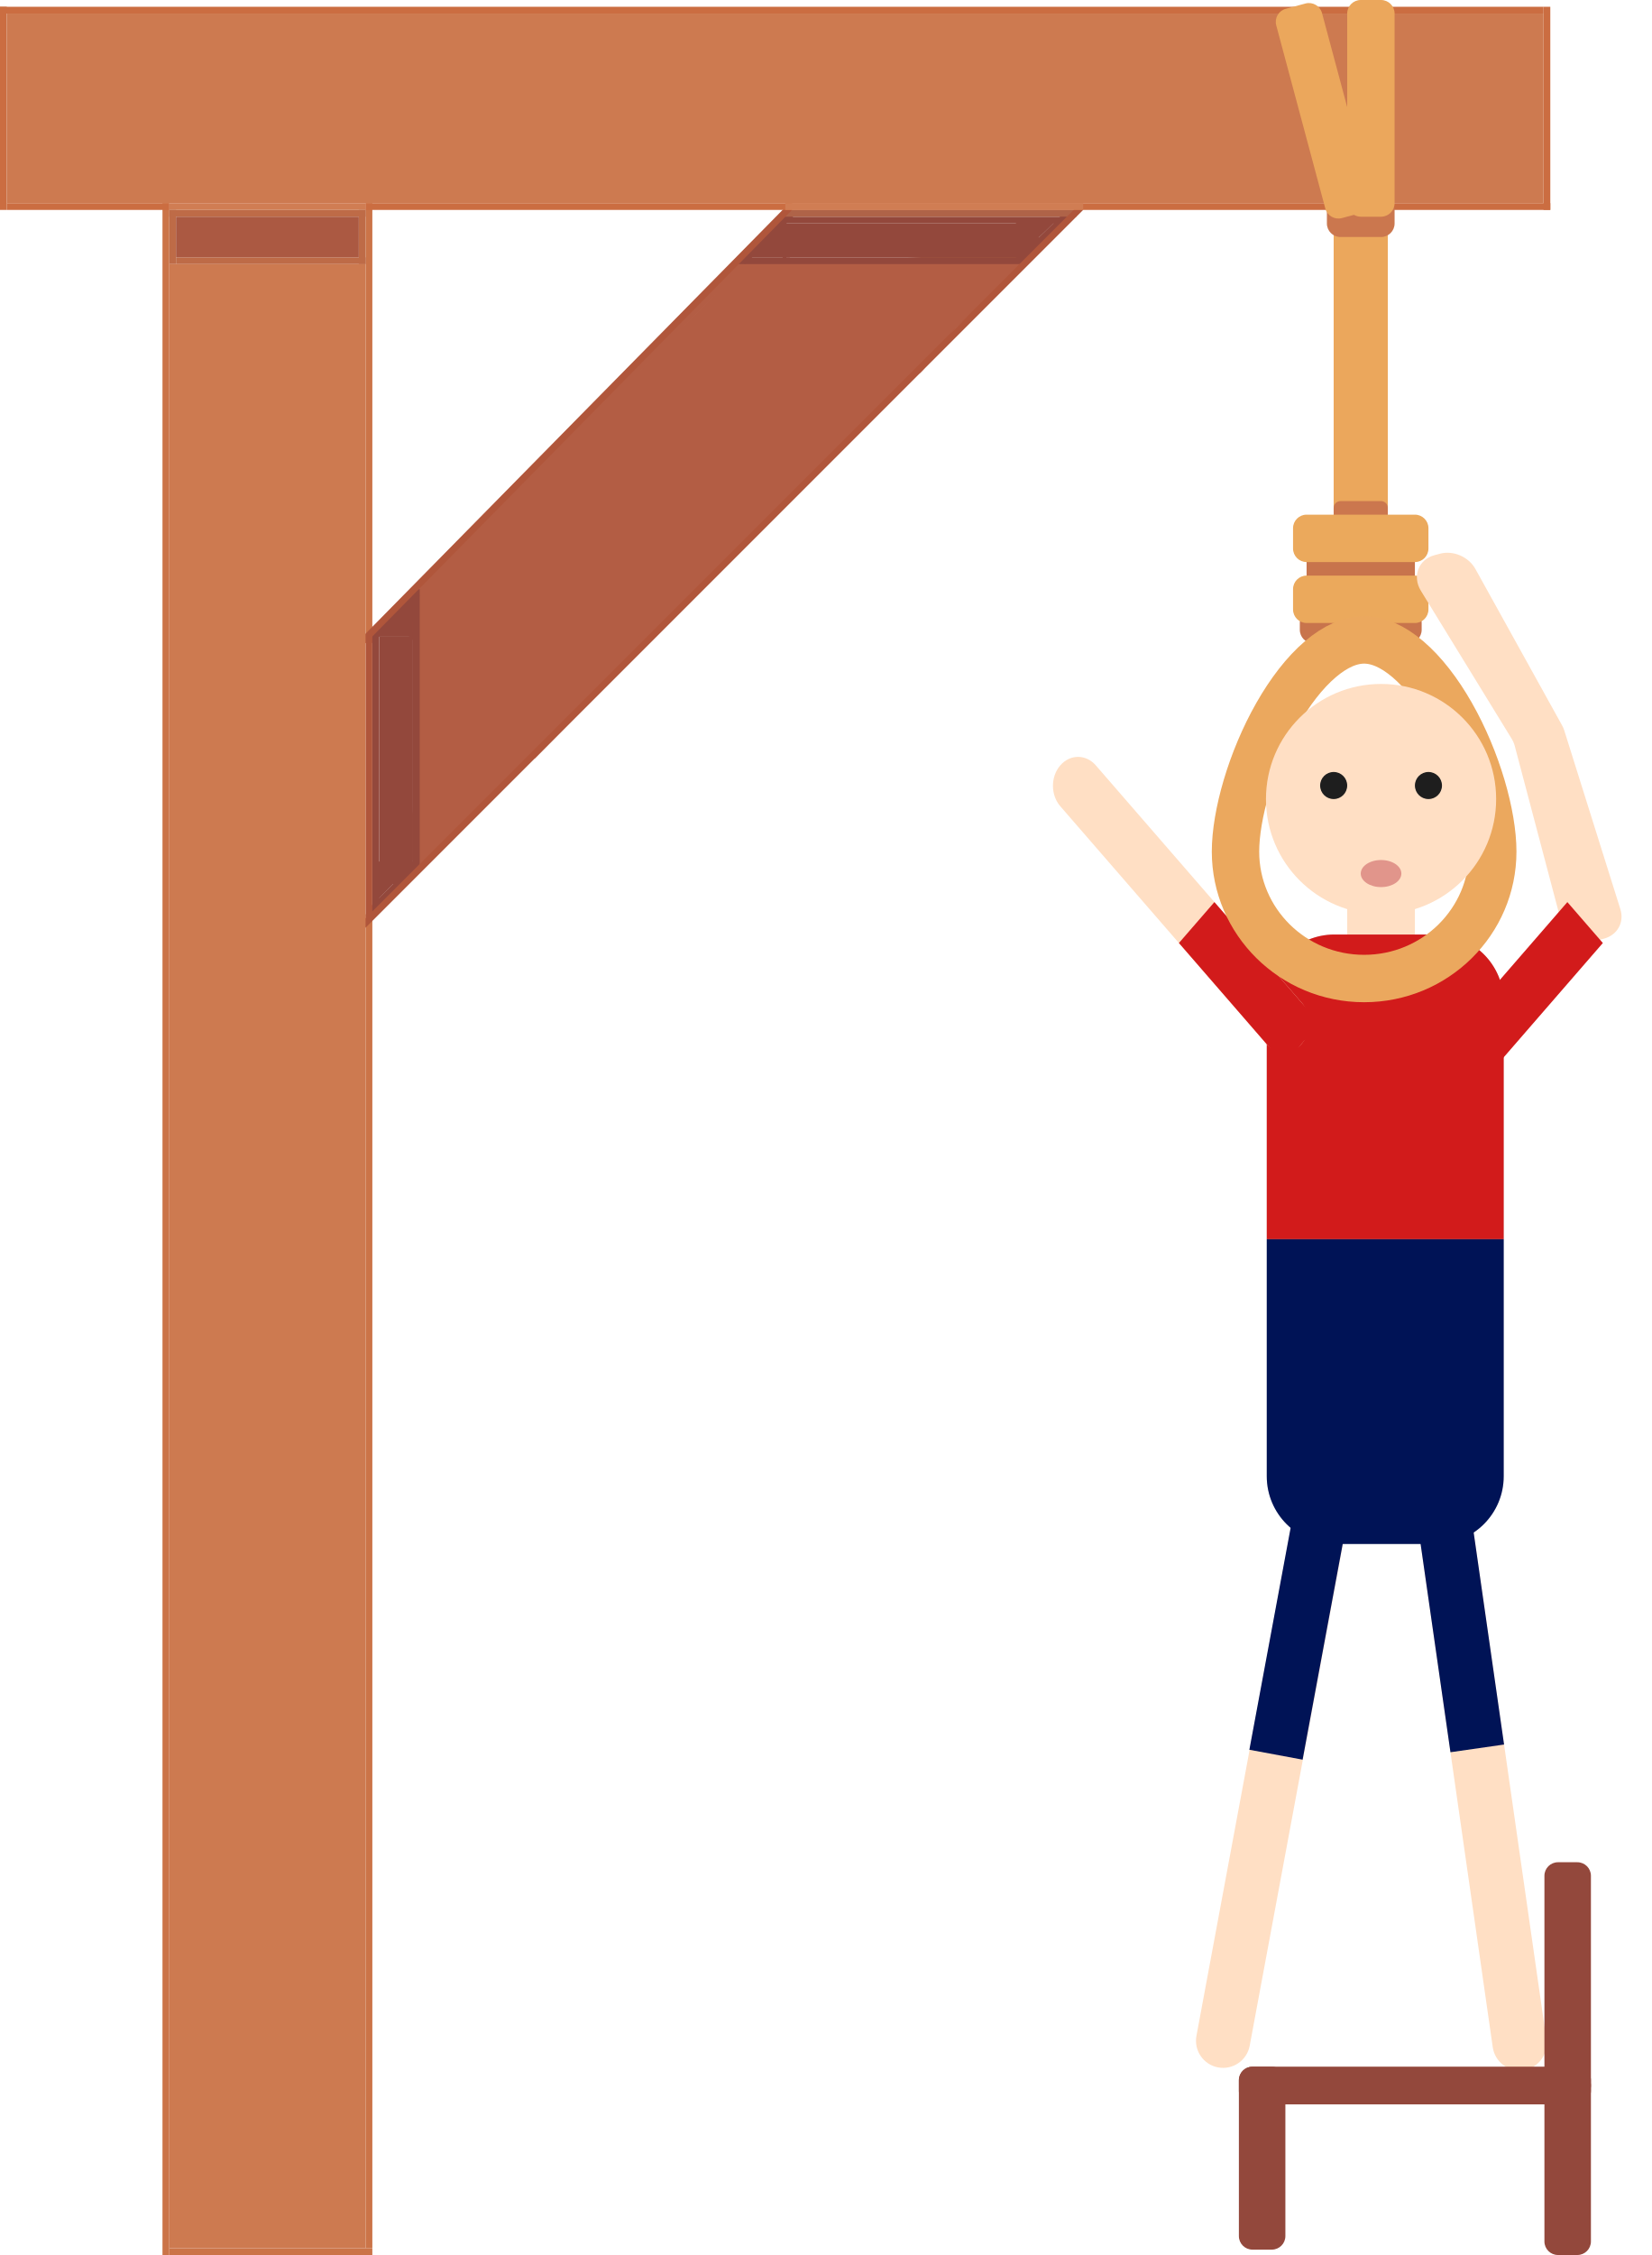
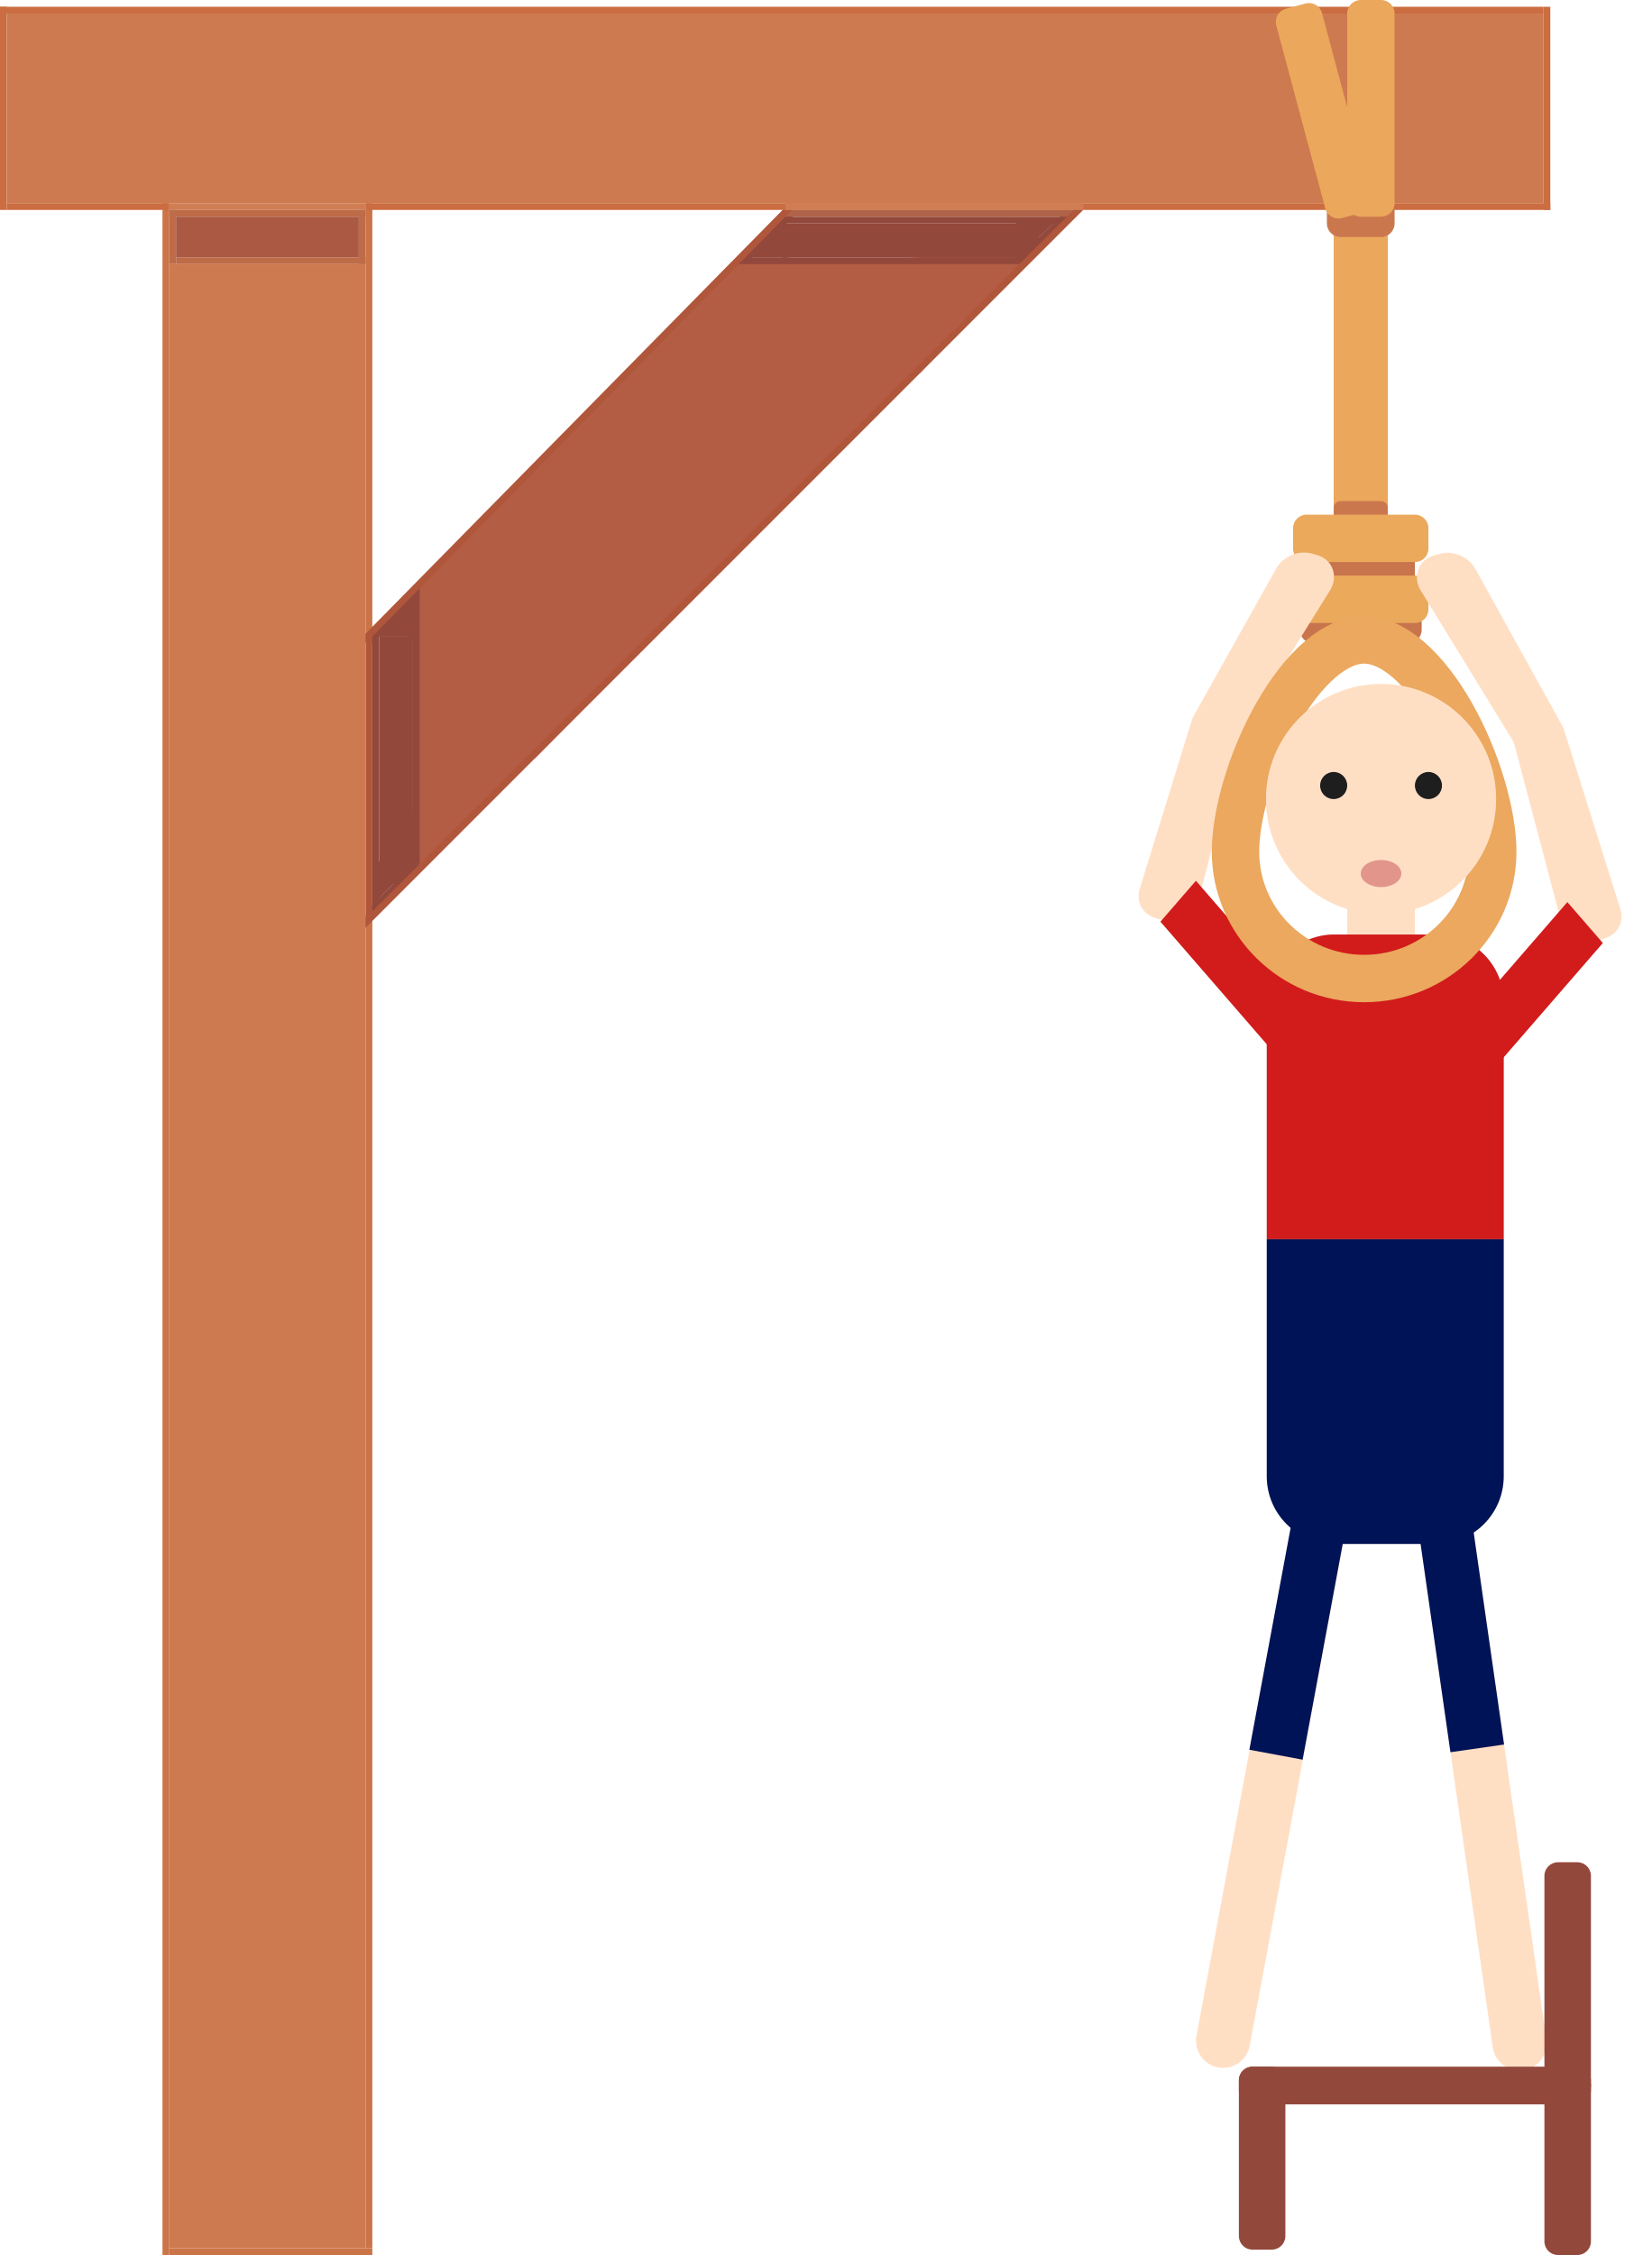
<svg xmlns="http://www.w3.org/2000/svg" width="244" height="333" viewBox="0 0 244 333" fill="none">
  <path d="M72.225 96.52C70.894 100.491 69.534 104.499 68.87 108.646C68.595 110.367 68.445 112.13 68.391 113.874C68.387 113.99 68.417 114.384 68.231 114.431C68.005 114.488 68.055 112.456 68.054 112.428C67.902 108.36 66.199 104.746 65.01 100.922C64.642 99.74 63.546 97.345 65.001 96.43C65.858 95.892 66.609 99.661 66.669 99.934C67.495 103.653 67.648 107.453 67.743 111.251C67.754 111.694 67.752 113.024 67.752 112.58C67.752 110.89 67.52 109.21 67.219 107.55C66.522 103.7 64.706 99.618 65.063 95.64C65.082 95.429 65.786 93.853 65.826 94.239C66.117 97.037 65.817 99.997 65.835 102.808C65.847 104.623 66.427 110.03 66.474 108.215C66.548 105.334 66.267 102.484 66.172 99.61C66.132 98.386 65.436 92.984 67.433 92.478" stroke="#B35D44" stroke-width="3" stroke-linecap="round" />
  <path d="M64.951 87.839C65.439 88.936 65.527 90.083 65.588 91.274C65.625 91.992 65.591 92.637 65.477 93.339C65.196 95.07 65.531 96.921 65.62 98.654C65.675 99.735 65.661 100.814 65.674 101.895C65.685 102.774 65.769 103.663 65.711 104.541C65.691 104.846 65.569 105.059 65.463 104.625C65.188 103.498 65.124 102.311 64.911 101.17C64.623 99.62 64.278 98.085 64.112 96.514C63.985 95.321 63.96 94.122 63.974 92.923C63.982 92.287 64.056 91.304 64.449 90.754C64.702 90.398 64.805 89.899 64.889 89.464C64.934 89.228 64.894 87.147 64.643 87.162C64.502 87.171 64.756 90.037 64.734 90.378C64.705 90.838 64.606 91.289 64.594 91.751C64.579 92.365 64.591 92.98 64.591 93.593C64.591 96 64.424 98.382 64.591 100.788C64.652 101.659 64.643 102.529 64.643 103.402C64.643 104.524 64.678 105.653 64.62 106.774C64.571 107.72 64.399 108.643 64.229 109.573C64.098 110.283 63.836 110.973 63.78 111.695C63.713 112.563 63.761 113.402 63.769 114.269C63.778 115.32 63.79 116.315 63.963 117.357C64.048 117.869 64.077 118.361 64.077 118.878C64.077 119.858 64.132 116.914 64.283 115.946C64.617 113.798 65.231 111.711 65.454 109.544C65.817 106.022 65.827 102.474 66.237 98.954C66.546 96.303 67.334 93.709 67.368 91.026C67.375 90.488 67.274 89.731 67.62 89.265C67.663 89.206 67.714 89.188 67.751 89.273C68.039 89.939 68.05 90.851 68.094 91.552C68.301 94.876 67.906 98.182 67.743 101.496C67.648 103.406 67.628 105.338 67.728 107.248C67.743 107.534 67.763 107.82 67.777 108.107C67.789 108.35 67.76 107.619 67.751 107.375C67.674 105.315 67.634 103.256 67.5 101.198C67.37 99.203 67.177 97.147 67.357 95.146C67.42 94.439 67.732 93.565 68.46 93.299C69.394 92.956 69.689 94.165 69.797 94.84C69.992 96.063 70.001 97.332 70.008 98.567C70.018 100.537 69.939 102.505 69.654 104.454C69.533 105.281 69.44 106.16 69.254 106.976C69.025 107.98 69.853 105.004 70.225 104.044C71.015 102.005 72.117 100.132 73.251 98.275C73.535 97.809 73.82 97.346 74.082 96.867C74.255 96.55 74.408 96.207 74.636 95.924C75.004 95.47 75.061 96.856 75.073 96.93C75.608 100.06 76.077 103.213 76.385 106.374C76.484 107.393 76.697 108.519 76.622 109.552C76.601 109.838 76.584 109.028 76.584 109.017C76.679 107.063 77.486 104.644 76.133 102.951C75.808 102.544 75.45 102.759 75.099 103.02C73.885 103.923 72.745 104.934 71.556 105.871C70.87 106.413 70.173 106.973 69.662 107.696C69.508 107.915 69.111 108.363 69.111 108.653C69.111 108.941 69.606 108.331 69.757 108.086C70.583 106.739 71.175 105.266 72.042 103.94C73.141 102.259 74.492 100.824 76.053 99.579C76.104 99.539 77.566 98.316 77.516 98.284C77.403 98.211 77.288 98.43 77.19 98.524C76.726 98.967 76.385 99.526 76.05 100.071C75.215 101.431 74.409 102.794 73.391 104.026C72.647 104.926 71.864 105.884 70.996 106.667C70.795 106.848 70.579 107.018 70.345 107.155C70.154 107.267 70.061 107.289 70.202 107.057C71.373 105.131 72.707 103.198 74.185 101.499C74.564 101.063 75.001 100.605 75.27 100.085C75.547 99.55 74.666 100.22 74.602 100.279C73.474 101.308 72.757 102.635 72.185 104.038C71.74 105.129 71.194 106.191 70.796 107.3C70.738 107.462 70.35 108.448 70.737 108.485C71.442 108.553 72.234 107.885 72.802 107.566C73.979 106.905 75.135 106.571 76.482 106.534C77.108 106.516 77.735 106.528 78.361 106.525C78.931 106.522 79.579 106.574 80.133 106.398C80.561 106.261 80.533 105.874 80.533 105.498C80.533 105.02 80.454 105.801 80.424 105.9C79.762 108.092 77.477 109.303 75.362 109.625C74.93 109.69 74.216 109.837 73.802 109.616C73.71 109.567 73.51 109.323 73.476 109.486C73.337 110.151 72.954 110.807 72.665 111.418C72.558 111.643 72.473 111.883 72.385 112.117C72.339 112.24 72.254 112.619 72.254 112.487C72.254 112.031 72.437 111.557 72.539 111.12C72.818 109.928 72.965 108.785 73.71 107.774C74.447 106.776 75.384 105.873 76.344 105.099C76.995 104.575 77.662 103.995 78.39 103.581C78.674 103.42 78.72 103.454 78.73 103.789C78.754 104.573 78.476 105.301 78.121 105.987C77.262 107.649 75.798 108.816 74.745 110.33C74.578 110.571 74.822 109.916 74.833 109.888C75.143 109.114 75.355 108.292 75.773 107.566C76.433 106.42 77.702 105.47 78.984 105.154C79.521 105.022 79.254 105.837 79.201 106.129C79.004 107.221 78.696 108.447 78.076 109.382C77.754 109.866 77.268 110.195 76.733 110.394C76.414 110.512 76.054 110.541 75.75 110.7C75.364 110.903 75.289 111.477 74.927 111.73C74.606 111.955 74.175 111.999 73.836 112.221C72.368 113.185 70.791 113.972 69.191 114.685C68.842 114.841 68.456 115.031 68.08 115.104C67.891 115.141 67.939 115.029 67.997 114.893C68.383 113.981 69.165 113.232 69.888 112.586C70.368 112.157 70.923 111.893 71.474 111.577C71.911 111.326 72.191 111.015 72.511 110.625C73.309 109.65 74.176 108.889 75.339 108.399" stroke="#B35D44" stroke-width="3" stroke-linecap="round" />
  <path d="M75.493 109.908C75.371 109.578 73.403 110.67 73.242 110.75C72.164 111.282 71.019 111.704 69.962 112.274C69.5 112.523 68.855 112.89 68.64 113.41C68.544 113.641 68.69 113.585 68.831 113.471C69.605 112.844 70.144 111.808 70.431 110.868C70.987 109.044 70.709 107.073 71.254 105.247C71.259 105.229 71.275 105.087 71.248 105.218C71.197 105.469 71.183 105.733 71.151 105.987C70.974 107.394 70.893 108.79 70.865 110.209C70.848 111.068 70.819 111.923 70.608 112.759C70.519 113.112 70.467 113.568 70.197 113.832C70.071 113.955 69.966 114.02 69.791 114.02C69.563 114.02 69.703 113.311 69.717 113.199C69.826 112.317 70.041 111.351 70.451 110.559C70.554 110.359 70.744 110.171 70.814 109.96" stroke="#B35D44" stroke-width="3" stroke-linecap="round" />
  <path d="M67.523 111.209C67.523 112.8 67.418 114.329 66.997 115.871C66.811 116.551 66.568 117.214 66.426 117.906C66.324 118.398 66.295 118.901 66.237 119.399C66.187 119.829 66.134 121.021 65.543 121.154C64.872 121.305 65.087 122.282 64.683 122.701C64.609 122.777 64.064 123.156 64.163 122.84C64.414 122.034 64.92 121.38 65.469 120.76C67.27 118.724 69.2 116.818 71.102 114.876C72.519 113.43 73.854 112.062 75.773 111.322C76.459 111.058 77.178 110.887 77.859 110.614C77.988 110.562 78.345 110.451 78.37 110.273C78.433 109.824 77.34 110.015 77.127 110.059C75.744 110.341 74.761 111.622 74.116 112.8C73.643 113.664 73.351 114.573 72.562 115.211C72.136 115.556 71.694 115.876 71.276 116.232C70.741 116.69 70.367 117.323 69.865 117.82C69.25 118.428 68.419 118.553 67.677 118.924C67.14 119.193 66.687 119.679 66.288 120.121C65.969 120.476 65.572 120.801 65.323 121.214C65.168 121.472 64.995 121.822 64.746 122.004C64.488 122.192 64.451 122.29 64.334 122.585C64.264 122.762 64.129 123.087 64.129 123.285C64.129 123.377 64.318 123.76 64.437 123.69C64.594 123.598 64.734 123.269 64.849 123.129C65.179 122.725 65.552 122.438 65.977 122.143C66.71 121.634 67.514 121.277 68.04 120.52C68.577 119.748 69.162 119.166 69.917 118.612C71.052 117.779 72.054 116.729 72.931 115.631C73.391 115.054 73.997 114.624 74.485 114.075C74.757 113.769 74.958 113.391 75.276 113.135C75.448 112.997 75.686 112.929 75.842 112.782C76.059 112.579 76.151 112.321 76.293 112.062C76.422 111.827 76.634 111.59 76.673 111.313C76.691 111.188 76.666 111.263 76.613 111.322C76.402 111.559 76.145 111.759 75.89 111.944C74.865 112.685 73.685 113.164 72.662 113.919C71.444 114.818 70.261 115.745 69.088 116.704C68.426 117.245 67.747 117.842 67.203 118.508C66.688 119.139 66.254 119.832 65.723 120.445C65.346 120.881 64.913 121.289 64.594 121.773C64.453 121.987 64.309 122.217 64.129 122.4C63.911 122.621 63.681 122.847 63.626 123.169C63.572 123.484 63.614 123.839 63.614 124.158C63.614 124.341 63.586 124.724 63.434 124.846C63.263 124.985 63.125 125.226 62.957 125.378C62.776 125.544 62.698 125.73 62.557 125.913C62.472 126.024 62.347 126.1 62.278 126.223C62.162 126.428 62.116 126.068 62.1 125.983C62.016 125.521 62.052 124.978 62.075 124.508C62.087 124.253 62.13 123.996 62.175 123.745C62.265 123.232 62.226 122.698 62.226 122.18C62.226 121.717 62.199 121.244 62.289 120.787C62.354 120.456 62.441 120.135 62.472 119.798C62.536 119.095 62.535 118.397 62.535 117.692C62.535 116.935 62.535 116.177 62.535 115.42C62.535 114.354 62.642 113.292 62.637 112.227C62.632 110.95 62.529 109.677 62.546 108.399C62.556 107.614 62.61 106.83 62.575 106.045C62.532 105.089 62.555 104.151 62.583 103.197C62.608 102.351 62.648 101.509 62.689 100.664C62.795 98.479 62.798 96.317 62.637 94.131C62.584 93.399 62.559 92.652 62.472 91.922C62.413 91.43 62.175 91.003 62.175 90.491C62.175 89.797 62.09 89.151 62.226 88.464" stroke="#B35D44" stroke-width="3" stroke-linecap="round" />
  <path d="M109.638 39.641C109.971 39.641 110.281 39.805 110.598 39.89C111.486 40.129 112.368 40.311 113.289 40.318C115.684 40.337 118.072 40.221 120.465 40.214C122.688 40.207 124.902 39.965 127.122 39.89C128.679 39.837 130.244 39.703 131.801 39.693C133.988 39.68 136.16 39.381 138.344 39.381C140.268 39.381 142.23 39.345 144.143 39.109C145.35 38.961 146.583 38.821 147.794 38.757C147.862 38.753 147.995 38.653 148 38.768C148.006 38.929 147.916 39.051 147.834 39.184C147.483 39.755 146.828 40.24 146.343 40.682C145.913 41.074 145.397 41.289 144.937 41.631C144.547 41.921 144.185 42.257 143.8 42.556C142.915 43.245 141.985 43.864 141.106 44.563C140.363 45.154 139.834 45.831 139.306 46.619C138.53 47.777 137.663 48.972 136.664 49.941C135.552 51.019 134.131 51.604 133.164 52.839C132.648 53.497 132.386 54.367 131.984 55.097C131.628 55.743 131.218 56.345 130.567 56.711C130.136 56.953 129.65 57.162 129.182 57.315C129.093 57.344 128.338 57.65 128.702 57.65C129.75 57.65 130.652 56.427 131.276 55.736C132.973 53.855 134.839 52.304 136.927 50.896C137.239 50.685 137.578 50.495 137.872 50.257C138.074 50.093 138.265 49.926 138.438 49.73C138.748 49.38 138.891 48.92 139.161 48.539C139.739 47.719 140.526 46.998 141.266 46.327C141.595 46.028 141.89 45.684 142.269 45.448C142.633 45.22 143.006 45.009 143.343 44.739C144.075 44.153 144.488 43.396 144.709 42.504" stroke="#B35D44" stroke-width="3" stroke-linecap="round" />
  <path d="M144.143 39.641C143.406 40.387 142.529 40.988 141.755 41.694C140.424 42.907 139.201 44.191 138.112 45.633C136.915 47.217 135.878 48.954 134.475 50.369C133.528 51.325 132.379 52.156 131.07 52.503C130.845 52.563 129.75 52.852 129.55 52.549C129.447 52.394 129.968 51.865 130.042 51.786C130.623 51.159 131.233 50.559 131.83 49.947C132.614 49.143 133.356 48.282 134.027 47.379C134.394 46.885 134.71 46.283 135.172 45.87C135.186 45.858 135.342 45.7 135.327 45.829C135.279 46.237 135.013 46.679 134.841 47.038C134.026 48.739 133.216 50.452 132.327 52.116C131.572 53.529 130.703 54.834 129.519 55.915C128.703 56.66 127.789 57.29 126.899 57.939C126.496 58.233 126.115 58.546 125.725 58.853C125.642 58.918 125.841 58.676 125.902 58.59C126.141 58.253 126.36 57.902 126.593 57.561C128.609 54.613 130.388 51.471 132.873 48.883C135.458 46.19 138.546 44.075 141.552 41.905C141.587 41.88 142.447 41.291 142.36 41.174C142.227 40.993 141.286 41.721 141.212 41.775C140.105 42.584 139.171 43.581 138.235 44.58C137.172 45.715 136.146 46.889 135.127 48.065C133.755 49.646 132.355 51.369 130.581 52.509C130.473 52.579 129.892 53.018 129.984 52.642C130.266 51.5 130.739 50.372 131.161 49.279C131.732 47.801 132.429 46.44 133.247 45.089C133.878 44.047 134.507 43.016 135.39 42.168C135.861 41.716 136.37 41.323 136.938 41.006C137.072 40.931 137.088 40.913 136.989 41.064C136.711 41.489 136.465 41.932 136.218 42.377C134.324 45.785 132.552 49.479 129.63 52.121C127.68 53.886 125.393 55.149 123.351 56.783C123.173 56.925 122.983 57.062 122.822 57.225C122.812 57.235 122.65 57.477 122.634 57.477C122.541 57.477 122.748 57.329 122.808 57.257C123.149 56.849 123.507 56.454 123.831 56.031C125.014 54.485 125.901 52.73 127.165 51.242C128.717 49.415 130.7 47.955 132.578 46.494C133.995 45.393 135.379 44.284 136.529 42.891C136.961 42.369 137.379 41.829 137.641 41.197C137.831 40.736 137.345 41.827 137.324 41.865C136.325 43.614 135.052 45.232 133.704 46.714C131.857 48.745 129.733 50.955 127.116 51.942C126.989 51.99 127.09 51.769 127.096 51.751C127.294 51.21 127.626 50.708 127.95 50.239C129.126 48.542 130.73 47.164 132.378 45.954C135.032 44.005 137.974 42.473 140.546 40.41C140.586 40.378 141.188 39.797 140.932 40.092C140.323 40.793 139.665 41.458 138.975 42.076C137.541 43.359 136.027 44.585 134.43 45.656C132.475 46.966 130.347 47.957 128.213 48.923C125.834 50.001 123.45 51.066 121.065 52.133C119.992 52.613 118.729 53.036 117.777 53.752C117.513 53.951 118.476 53.745 118.523 53.729C119.994 53.231 121.291 52.062 122.457 51.069C124.902 48.985 127.156 46.608 129.882 44.884C130.018 44.797 130.165 44.684 130.316 44.62C130.446 44.566 130.344 44.911 130.304 45.048C129.687 47.199 128.598 49.244 127.585 51.219C126.211 53.897 124.554 56.93 121.465 57.795C121.191 57.872 120.694 58.053 120.765 57.584C120.823 57.207 120.972 56.829 121.088 56.471C121.394 55.526 121.717 54.589 122.094 53.671C122.661 52.292 123.384 51.033 124.288 49.854C124.783 49.209 125.305 48.508 126.008 48.079C127.549 47.138 126.513 50.553 126.299 50.994C125.74 52.144 124.793 53.3 123.625 53.853C122.633 54.324 121.462 54.079 120.563 53.504C120.023 53.159 119.028 52.423 119.097 51.659C119.142 51.16 120.076 51.024 120.431 50.947C123.31 50.323 125.771 48.696 128.019 46.818C129.132 45.888 130.189 44.974 131.45 44.25C132.227 43.804 133.072 43.464 133.83 42.984C133.897 42.941 134.143 42.816 133.998 42.735C133.609 42.519 133.118 42.406 132.678 42.406C131.554 42.406 130.431 42.661 129.322 42.816C127.64 43.051 125.956 43.261 124.276 43.513C123.495 43.63 122.708 43.753 121.917 43.753C121.885 43.753 121.698 43.776 121.814 43.71C122.147 43.519 122.522 43.387 122.891 43.29C124.498 42.868 126.227 42.855 127.876 42.828C129.981 42.794 132.088 42.859 134.193 42.805C134.936 42.785 135.677 42.739 136.412 42.62C136.736 42.567 137.169 42.517 137.452 42.319C137.672 42.165 136.926 42.07 136.901 42.067C135.95 41.968 134.971 42.06 134.024 42.151C132.052 42.34 130.101 42.419 128.119 42.391C124.769 42.343 121.449 42.005 118.117 41.683C115.645 41.443 113.163 41.117 110.678 41.055C110.193 41.043 109.706 41.042 109.221 41.047C109.127 41.047 108.737 41.004 108.672 41.139C108.628 41.232 110.006 41.475 110.072 41.486C111.603 41.731 113.165 41.789 114.706 41.931C116.931 42.137 119.144 42.388 121.38 42.44C122.222 42.46 123.179 42.354 124.011 42.53C124.352 42.602 123.32 42.62 122.974 42.66C119.249 43.096 115.434 42.764 111.741 43.481C111.447 43.538 111.157 43.612 110.869 43.695C110.766 43.725 110.458 43.783 110.564 43.802C110.695 43.826 110.87 43.804 110.998 43.805C111.745 43.809 112.491 43.83 113.238 43.869C115.229 43.971 117.221 44.106 119.211 44.224C120.924 44.326 122.661 44.473 124.328 44.91C124.464 44.945 125.612 45.158 125.182 45.479C124.44 46.035 123.266 46.056 122.391 46.095C120.529 46.18 118.664 46.155 116.806 46.02C116.085 45.968 115.356 45.91 114.632 45.939C113.974 45.966 115.948 45.991 116.606 45.991C118.729 45.991 120.851 46.048 122.974 46.084C124.688 46.112 126.396 46.159 128.096 46.405C128.338 46.44 128.689 46.454 128.919 46.564C129.041 46.622 128.698 46.731 128.57 46.775C127.267 47.224 125.742 47.15 124.391 47.113C122.196 47.053 120.023 46.692 117.831 46.63C117.308 46.615 116.436 46.506 116.037 46.968C115.841 47.196 115.828 47.511 116.063 47.712C116.731 48.283 117.916 48.218 118.723 48.183C120.461 48.108 122.215 47.74 123.894 47.289C124.801 47.046 126.014 46.832 126.693 46.107C126.968 45.813 127.115 45.333 126.888 44.97C126.342 44.1 124.891 43.789 123.962 43.724C123.189 43.67 122.455 43.833 121.871 44.366C121.804 44.427 121.447 44.663 121.665 44.702C122.326 44.819 122.913 45.039 123.537 45.294C124.614 45.734 125.68 46.267 126.802 46.581C127.393 46.746 128.002 46.814 128.61 46.873C129.297 46.939 127.241 46.702 126.556 46.616" stroke="#B35D44" stroke-width="3" stroke-linecap="round" />
  <path d="M132.375 56.246C132.391 56.17 132.497 56.074 132.542 56.009C132.688 55.799 132.861 55.614 133.009 55.406C133.301 54.994 133.427 54.529 133.669 54.098C133.882 53.72 134.106 53.336 134.413 53.025C134.708 52.726 134.961 52.389 135.239 52.073C135.657 51.598 136.086 51.132 136.505 50.657C137.315 49.739 138.096 48.766 138.995 47.934C139.563 47.409 140.182 46.939 140.74 46.403C140.958 46.194 141.146 45.956 141.363 45.746C141.572 45.543 141.803 45.368 142.024 45.178C142.402 44.853 142.75 44.492 143.146 44.187C143.481 43.929 143.835 43.698 144.153 43.416C144.378 43.216 144.586 42.998 144.853 42.85C145.104 42.712 145.348 42.582 145.584 42.419C145.79 42.278 146.036 42.21 146.25 42.081C146.472 41.946 146.685 41.807 146.912 41.68C147.22 41.509 147.446 41.235 147.655 40.966C147.933 40.608 148.232 40.294 148.558 39.981C148.639 39.903 148.742 39.838 148.827 39.768C148.97 39.652 149.12 39.526 149.238 39.381C149.277 39.333 149.33 39.26 149.356 39.204C149.381 39.151 149.219 39.276 149.203 39.287C148.999 39.425 148.834 39.675 148.619 39.782" stroke="#B35D44" stroke-width="3" stroke-linecap="round" />
  <path d="M134.991 53.878C135.194 53.695 135.329 53.469 135.52 53.278C135.616 53.183 135.725 53.001 135.844 52.942" stroke="#B35D44" stroke-width="3" stroke-linecap="round" />
  <rect x="61.825" y="87.876" width="68.627" height="27.804" transform="rotate(-45.4139 61.8253 87.8757)" fill="#B35D44" />
  <line x1="61.643" y1="87.65" x2="116.643" y2="31.65" stroke="#B35D44" />
  <line x1="78.643" y1="111.65" x2="133.643" y2="55.65" stroke="#B35D44" />
  <line x1="78.643" y1="110.65" x2="133.643" y2="54.65" stroke="#B35D44" />
  <line x1="55.5" y1="94" x2="55.5" y2="134" stroke="#93483C" />
  <line x1="61.5" y1="87" x2="61.5" y2="128" stroke="#93483C" />
  <line x1="54.646" y1="134.646" x2="61.646" y2="127.646" stroke="#93483C" />
  <line x1="54.646" y1="94.646" x2="61.646" y2="87.646" stroke="#93483C" />
  <rect x="56" y="94" width="5" height="34" fill="#93483C" />
  <path d="M58.5 91L61.531 94H55.469L58.5 91Z" fill="#93483C" />
  <path d="M58.5 91L61.531 94H55.469L58.5 91Z" fill="#93483C" />
  <path d="M58.571 129.999L55.143 133.463L55.143 126.536L58.571 129.999Z" fill="#93483C" />
  <path d="M58.571 129.999L55.143 133.463L55.143 126.536L58.571 129.999Z" fill="#93483C" />
  <path d="M58.5 131L55.469 127.25L61.531 127.25L58.5 131Z" fill="#93483C" />
  <path d="M58.5 131L55.469 127.25L61.531 127.25L58.5 131Z" fill="#93483C" />
  <path d="M58 91.5L61 88.469L61 94.531L58 91.5Z" fill="#93483C" />
  <path d="M58 91.5L61 88.469L61 94.531L58 91.5Z" fill="#93483C" />
  <line y1="-0.5" x2="40.833" y2="-0.5" transform="matrix(1 4.28193e-08 4.4622e-08 -1 116.146 32)" stroke="#93483C" />
  <line y1="-0.5" x2="41.854" y2="-0.5" transform="matrix(1 4.28193e-08 4.4622e-08 -1 109 38)" stroke="#93483C" />
  <line y1="-0.5" x2="10.003" y2="-0.5" transform="matrix(-0.714359 0.69978 0.714359 0.69978 158 32)" stroke="#93483C" />
  <line y1="-0.5" x2="10.003" y2="-0.5" transform="matrix(-0.714359 0.69978 0.714359 0.69978 117.167 32)" stroke="#93483C" />
  <rect width="5" height="34.708" transform="matrix(-4.4622e-08 1 1 4.28193e-08 116.146 33)" fill="#93483C" />
  <path d="M113.083 35.5L116.146 38.531L116.146 32.469L113.083 35.5Z" fill="#93483C" />
  <path d="M113.083 35.5L116.146 38.531L116.146 32.469L113.083 35.5Z" fill="#93483C" />
  <path d="M152.895 35.571L156.43 32.143H149.359L152.895 35.571Z" fill="#93483C" />
  <path d="M152.895 35.571L156.43 32.143H149.359L152.895 35.571Z" fill="#93483C" />
  <path d="M153.917 35.5L150.089 32.469L150.089 38.531L153.917 35.5Z" fill="#93483C" />
  <path d="M153.917 35.5L150.089 32.469L150.089 38.531L153.917 35.5Z" fill="#93483C" />
  <path d="M113.594 35L110.499 38L116.688 38L113.594 35Z" fill="#93483C" />
  <path d="M113.594 35L110.499 38L116.688 38L113.594 35Z" fill="#93483C" />
  <line x1="116" y1="31.5" x2="159" y2="31.5" stroke="#AF6348" />
  <line x1="54.5" y1="30" x2="54.5" y2="94" stroke="#CB7448" />
  <line x1="25" y1="332.5" x2="55" y2="332.5" stroke="#CB7448" />
  <line x1="24.5" y1="333" x2="24.5" y2="30" stroke="#CB7448" />
  <line x1="54.5" y1="332" x2="54.5" y2="135" stroke="#CB7448" />
  <line x1="53.644" y1="94.649" x2="116.644" y2="30.649" stroke="#B0563B" />
  <line x1="53.646" y1="136.646" x2="159.646" y2="30.646" stroke="#B0563B" />
  <line x1="54.5" y1="94" x2="54.5" y2="136" stroke="#B0563B" />
  <line x1="25" y1="30.5" x2="1" y2="30.5" stroke="#CB6D41" />
  <line x1="0.5" y1="31" x2="0.5" y2="1" stroke="#CB6D41" />
  <line y1="1.5" x2="228" y2="1.5" stroke="#CB6D41" />
  <line x1="228.5" y1="1" x2="228.5" y2="31" stroke="#CB6D41" />
  <line x1="117" y1="30.5" x2="54" y2="30.5" stroke="#CB6D41" />
  <line x1="116" y1="30.5" x2="229" y2="30.5" stroke="#CB6D41" />
  <rect x="1" y="2" width="227" height="28" fill="#CD7A50" />
  <line x1="25" y1="30.5" x2="54" y2="30.5" stroke="#D07D53" />
  <line x1="116" y1="30.5" x2="160" y2="30.5" stroke="#D07D53" />
  <line x1="25" y1="31.5" x2="54" y2="31.5" stroke="#BE6B47" />
  <line x1="25.5" y1="31" x2="25.5" y2="39" stroke="#BE6B47" />
  <line x1="26" y1="38.5" x2="54" y2="38.5" stroke="#BE6B47" />
  <line x1="53.5" y1="39" x2="53.5" y2="31" stroke="#BE6B47" />
  <rect x="26" y="32" width="27" height="6" fill="#AB5942" />
  <rect x="25" y="39" width="29" height="293" fill="#CD7A50" />
  <rect x="197" y="30" width="8" height="50" rx="2" fill="#EBA75C" />
  <rect x="196" y="29" width="10" height="6" rx="2" fill="#CB774E" />
  <rect x="197" y="74" width="8" height="6" rx="1" fill="#CB774E" />
  <rect x="199" width="7" height="32" rx="2" fill="#EBA75C" />
  <rect x="188" y="1.812" width="7" height="32" rx="2" transform="rotate(-15 188 1.81177)" fill="#EBA75C" />
  <rect x="193" y="81" width="16" height="7" rx="2" fill="#C8744C" />
  <rect x="191" y="76" width="20" height="7" rx="2" fill="#EBA95C" />
  <rect x="192" y="90" width="18" height="5" rx="2" fill="#C8744C" />
  <rect x="191" y="85" width="20" height="7" rx="2" fill="#EBA95C" />
  <rect x="199" y="126" width="10" height="12" fill="#FFDFC4" />
  <rect x="191.54" y="221" width="8" height="85" rx="4" transform="rotate(10.534 191.54 221)" fill="#FFDFC4" />
-   <rect x="209" y="222.136" width="8" height="85" rx="4" transform="rotate(-8.16116 209 222.136)" fill="#FFDFC4" />
+   <rect x="209" y="222.135" width="8" height="85" rx="4" transform="rotate(-8.16116 209 222.135)" fill="#FFDFC4" />
  <rect x="187.118" y="138" width="35" height="90" rx="10" fill="#D9D9D9" />
  <path d="M187.118 148C187.118 142.477 191.595 138 197.118 138H212.118C217.641 138 222.118 142.477 222.118 148V183H187.118V148Z" fill="#D21B1B" />
  <path d="M222.118 218C222.118 223.523 217.641 228 212.118 228L197.118 228C191.595 228 187.118 223.523 187.118 218L187.118 183L222.118 183L222.118 218Z" fill="#001356" />
-   <rect x="209" y="222.136" width="8" height="36.993" transform="rotate(-8.16116 209 222.136)" fill="#001356" />
-   <path d="M239.352 134.268C239.96 136.203 238.909 138.083 236.922 138.615L236.108 138.834C233.755 139.464 231.1 137.962 230.49 135.654L223.748 110.153C223.649 109.78 223.492 109.416 223.281 109.073L209.884 87.243C208.576 85.112 209.529 82.619 211.896 81.985L212.696 81.77C214.672 81.241 216.936 82.217 217.943 84.032L230.739 107.116C230.873 107.358 230.981 107.609 231.062 107.865L239.352 134.268Z" fill="#FFDFC4" />
+   <rect x="209" y="222.135" width="8" height="36.993" transform="rotate(-8.16116 209 222.135)" fill="#001356" />
+   <path d="M239.352 134.268C239.96 136.203 238.909 138.083 236.922 138.615L236.108 138.833C233.755 139.464 231.1 137.962 230.49 135.654L223.748 110.153C223.649 109.78 223.492 109.416 223.281 109.073L209.884 87.243C208.576 85.112 209.529 82.619 211.896 81.984L212.696 81.77C214.672 81.241 216.936 82.217 217.943 84.032L230.739 107.116C230.873 107.357 230.981 107.608 231.062 107.865L239.352 134.268Z" fill="#FFDFC4" />
+   <path d="M168.348 131.272C167.752 133.202 168.804 135.072 170.784 135.602L171.509 135.797C173.873 136.43 176.537 134.912 177.134 132.592L183.28 108.695C183.38 108.305 183.545 107.924 183.767 107.566L196.445 87.211C197.774 85.076 196.825 82.565 194.447 81.928L193.737 81.738C191.768 81.21 189.512 82.177 188.5 83.983L176.362 105.639C176.221 105.891 176.108 106.154 176.025 106.422L168.348 131.272Z" fill="#FFDFC4" />
  <rect width="8" height="23.681" transform="matrix(-0.655362 -0.755315 0.655362 -0.755315 221.243 157.142)" fill="#D21B1B" />
-   <rect width="8" height="54.414" rx="4" transform="matrix(0.655362 -0.755315 -0.655362 -0.755315 189.661 157.142)" fill="#FFDFC4" />
-   <rect width="8" height="23.681" transform="matrix(0.655362 -0.755315 -0.655362 -0.755315 189.661 157.142)" fill="#D21B1B" />
+   <rect width="8" height="27.849" transform="matrix(0.655362 -0.755315 -0.655362 -0.755315 189.661 157.142)" fill="#D21B1B" />
  <rect x="191.311" y="222.021" width="8" height="36.993" transform="rotate(10.534 191.311 222.021)" fill="#001356" />
-   <path d="M220.5 125.763C220.5 136.072 212.032 144.5 201.5 144.5C190.968 144.5 182.5 136.072 182.5 125.763C182.5 120.366 184.785 112.268 188.632 105.507C190.538 102.158 192.724 99.324 195.015 97.366C197.309 95.407 199.492 94.5 201.5 94.5C203.509 94.5 205.691 95.407 207.985 97.366C210.277 99.324 212.463 102.158 214.368 105.507C218.215 112.268 220.5 120.366 220.5 125.763Z" stroke="#EBA85E" stroke-width="7" />
+   <path d="M220.5 125.763C220.5 136.072 212.032 144.5 201.5 144.5C190.968 144.5 182.5 136.072 182.5 125.763C182.5 120.366 184.785 112.268 188.632 105.507C190.538 102.158 192.724 99.324 195.015 97.366C197.309 95.406 199.492 94.5 201.5 94.5C203.509 94.5 205.691 95.406 207.985 97.366C210.277 99.324 212.463 102.158 214.368 105.507C218.215 112.268 220.5 120.366 220.5 125.763Z" stroke="#EBA85E" stroke-width="7" />
  <circle cx="204" cy="118" r="17" fill="#FFDFC4" />
  <circle cx="211" cy="116" r="2" fill="#1E1E1E" />
  <circle cx="197" cy="116" r="2" fill="#1E1E1E" />
  <ellipse cx="204" cy="129" rx="3" ry="2" fill="#E1958B" />
  <rect x="183" y="305.192" width="6.868" height="27.014" rx="2" fill="#93483C" />
  <rect x="228.132" y="305.986" width="6.868" height="27.014" rx="2" fill="#93483C" />
  <rect x="235" y="305.192" width="5.562" height="52" rx="2" transform="rotate(90 235 305.192)" fill="#93483C" />
  <rect x="235" y="309.959" width="6.868" height="34.959" rx="2" transform="rotate(-180 235 309.959)" fill="#93483C" />
</svg>
